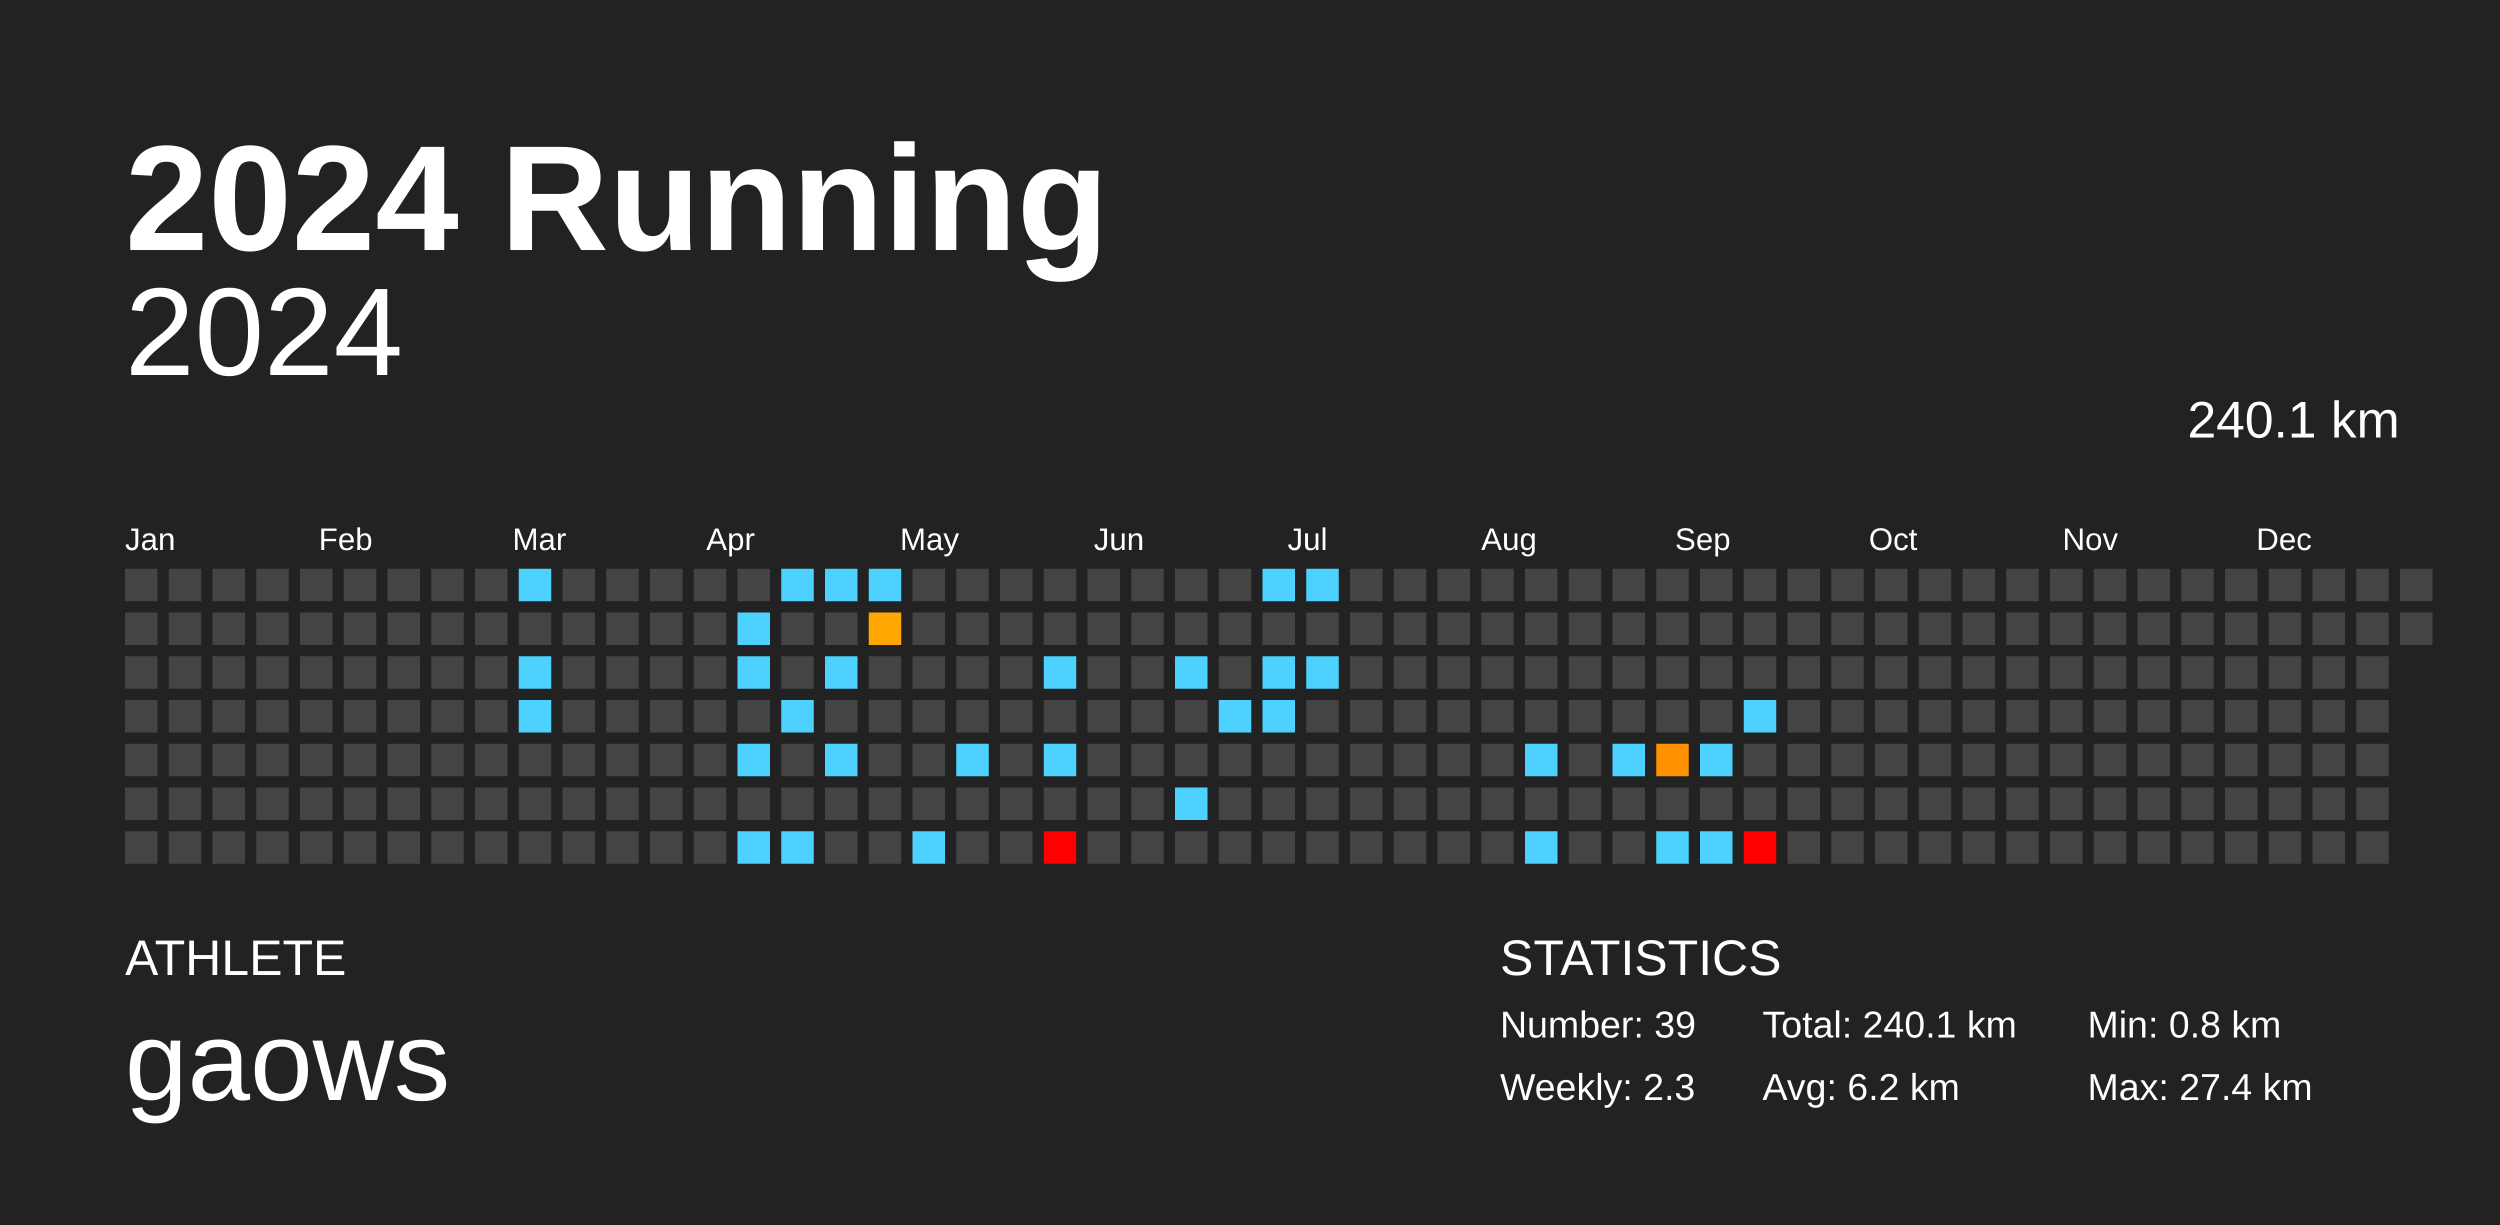
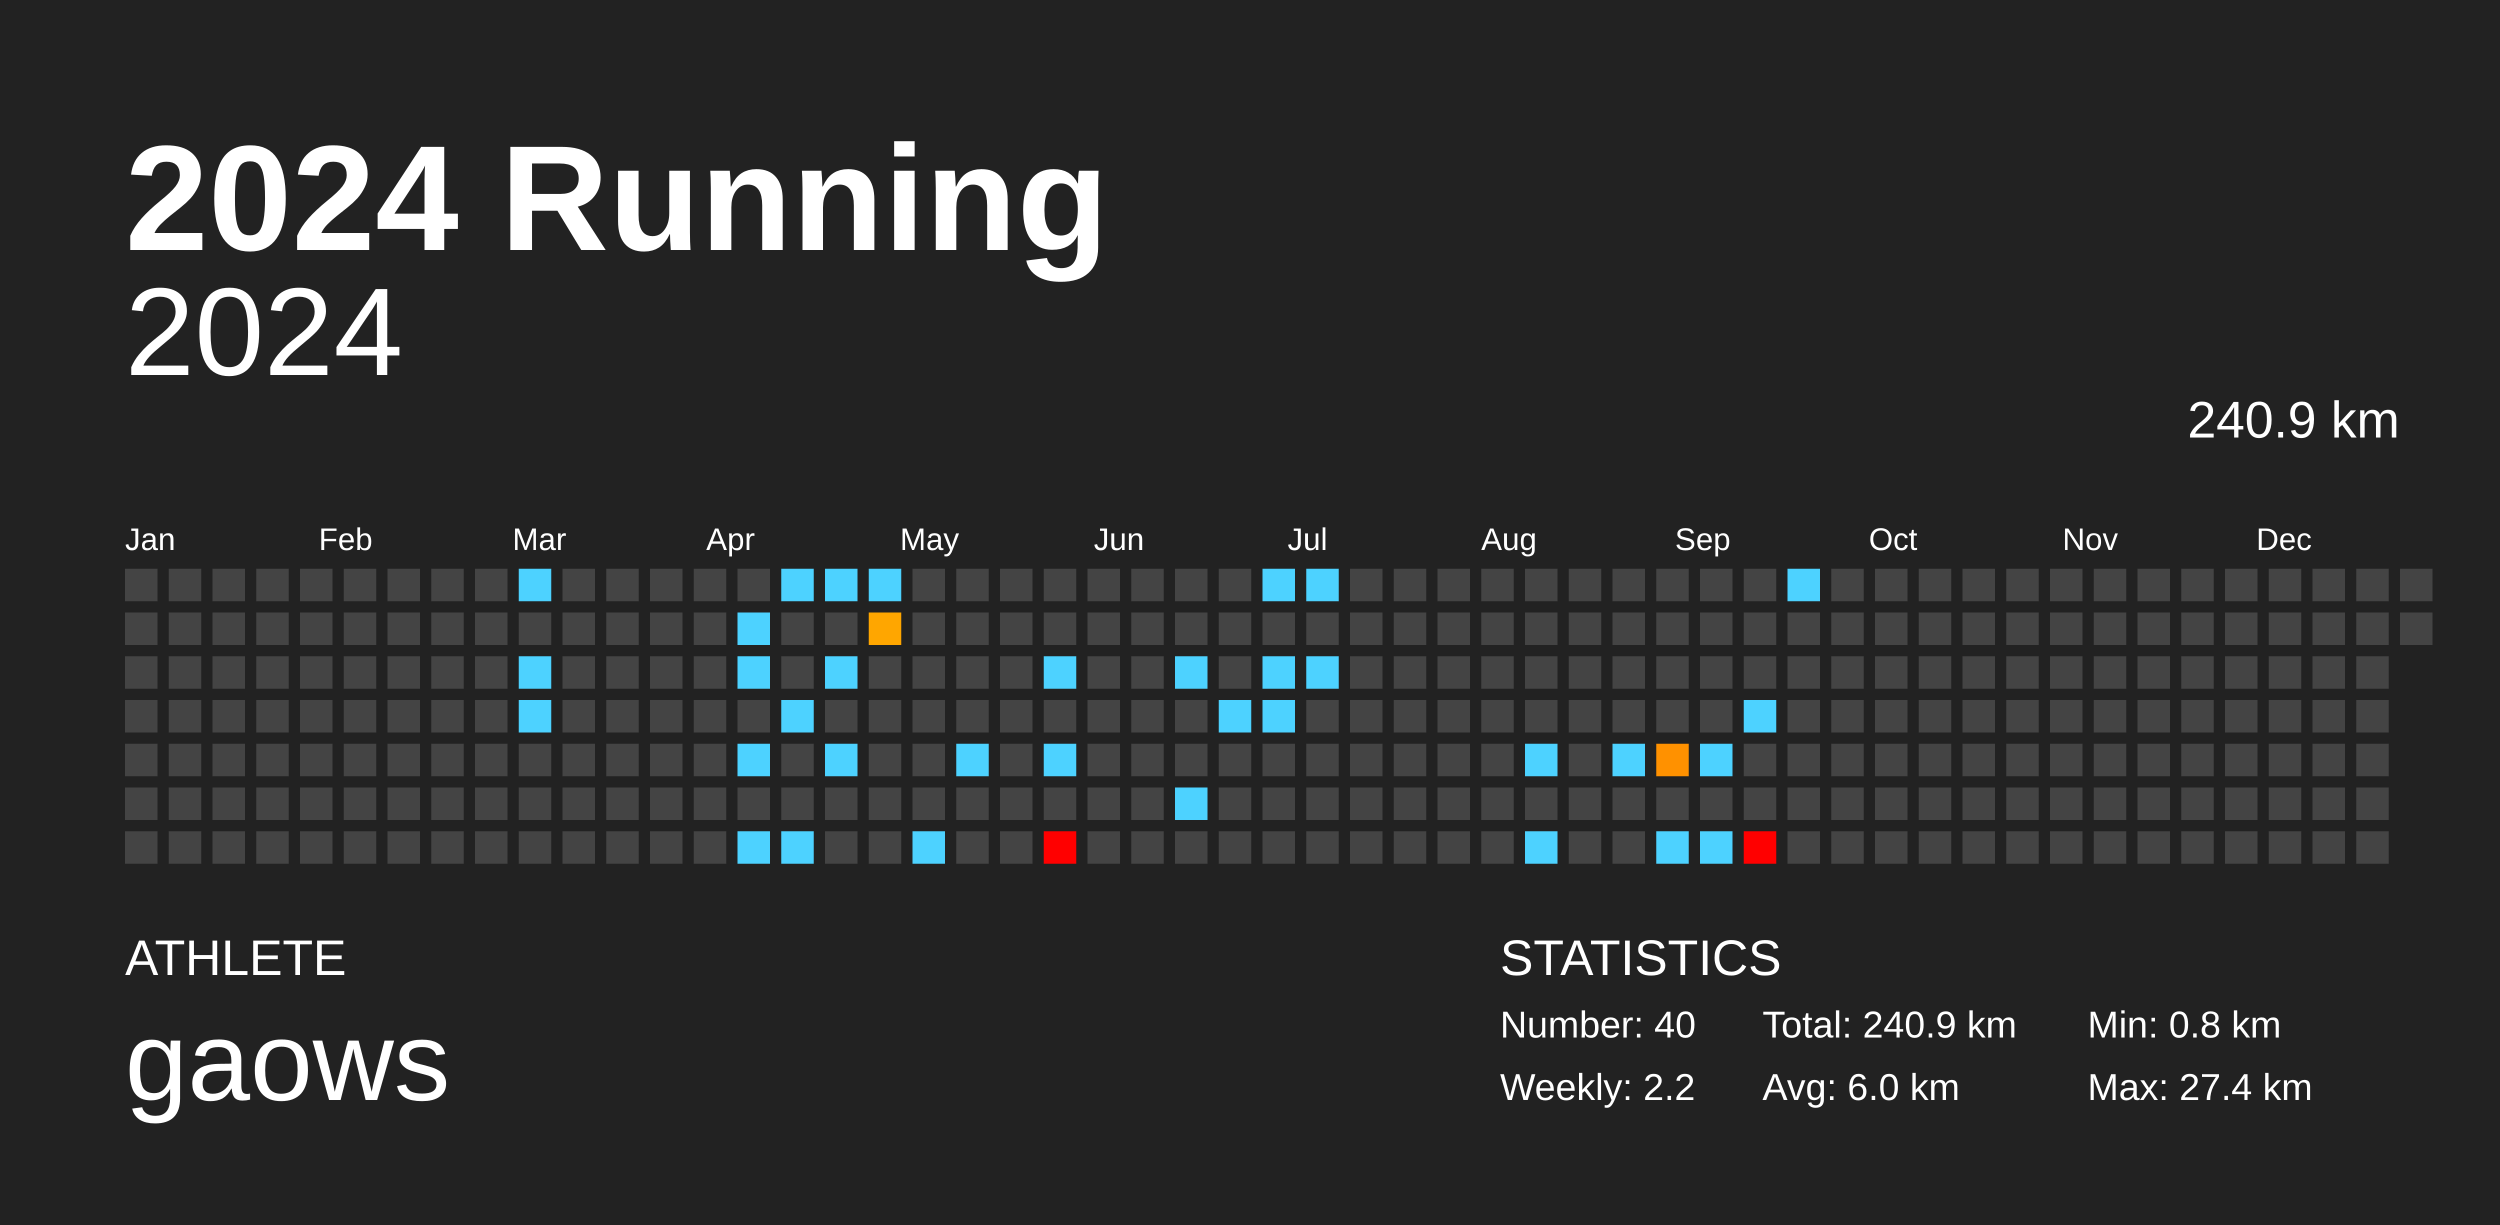
<svg xmlns="http://www.w3.org/2000/svg" baseProfile="full" height="98mm" version="1.1" viewBox="0,0,200,98" width="200mm">
  <defs />
  <rect fill="#222222" height="98" width="200" x="0" y="0" />
  <text fill="#FFFFFF" style="font-size:12px; font-family:Arial; font-weight:bold;" x="10" y="20">2024 Running</text>
  <text fill="#FFFFFF" style="font-size:4px; font-family:Arial" x="10" y="78">ATHLETE</text>
  <text fill="#FFFFFF" style="font-size:9px; font-family:Arial" x="10" y="88">gaows</text>
  <text fill="#FFFFFF" style="font-size:4px; font-family:Arial" x="120" y="78">STATISTICS</text>
-   <text fill="#FFFFFF" style="font-size:3px; font-family:Arial" x="120" y="83">Number: 39</text>
-   <text fill="#FFFFFF" style="font-size:3px; font-family:Arial" x="120" y="88">Weekly: 2.3</text>
-   <text fill="#FFFFFF" style="font-size:3px; font-family:Arial" x="141" y="83">Total: 240.1 km</text>
-   <text fill="#FFFFFF" style="font-size:3px; font-family:Arial" x="141" y="88">Avg: 6.2 km</text>
+   <text fill="#FFFFFF" style="font-size:3px; font-family:Arial" x="120" y="83">Number: 40</text>
+   <text fill="#FFFFFF" style="font-size:3px; font-family:Arial" x="120" y="88">Weekly: 2.2</text>
+   <text fill="#FFFFFF" style="font-size:3px; font-family:Arial" x="141" y="83">Total: 240.9 km</text>
+   <text fill="#FFFFFF" style="font-size:3px; font-family:Arial" x="141" y="88">Avg: 6.0 km</text>
  <text fill="#FFFFFF" style="font-size:3px; font-family:Arial" x="167" y="83">Min: 0.8 km</text>
  <text fill="#FFFFFF" style="font-size:3px; font-family:Arial" x="167" y="88">Max: 27.4 km</text>
  <text alignment-baseline="hanging" fill="#FFFFFF" style="font-size:10.0px; font-family:Arial;" x="10" y="30">2024</text>
-   <text alignment-baseline="hanging" fill="#FFFFFF" style="font-size:4.125px; font-family:Arial;" x="175" y="35">240.1 km</text>
+   <text alignment-baseline="hanging" fill="#FFFFFF" style="font-size:4.125px; font-family:Arial;" x="175" y="35">240.9 km</text>
  <text fill="#FFFFFF" style="font-size:2.5px; font-family:Arial" x="10.0" y="44">Jan</text>
  <text fill="#FFFFFF" style="font-size:2.5px; font-family:Arial" x="25.5" y="44">Feb</text>
  <text fill="#FFFFFF" style="font-size:2.5px; font-family:Arial" x="41.0" y="44">Mar</text>
  <text fill="#FFFFFF" style="font-size:2.5px; font-family:Arial" x="56.5" y="44">Apr</text>
  <text fill="#FFFFFF" style="font-size:2.5px; font-family:Arial" x="72.0" y="44">May</text>
  <text fill="#FFFFFF" style="font-size:2.5px; font-family:Arial" x="87.5" y="44">Jun</text>
  <text fill="#FFFFFF" style="font-size:2.5px; font-family:Arial" x="103.0" y="44">Jul</text>
  <text fill="#FFFFFF" style="font-size:2.5px; font-family:Arial" x="118.5" y="44">Aug</text>
  <text fill="#FFFFFF" style="font-size:2.5px; font-family:Arial" x="134.0" y="44">Sep</text>
  <text fill="#FFFFFF" style="font-size:2.5px; font-family:Arial" x="149.5" y="44">Oct</text>
  <text fill="#FFFFFF" style="font-size:2.5px; font-family:Arial" x="165.0" y="44">Nov</text>
  <text fill="#FFFFFF" style="font-size:2.5px; font-family:Arial" x="180.5" y="44">Dec</text>
  <rect fill="#444444" height="2.6" width="2.6" x="10.0" y="45.5" />
  <rect fill="#444444" height="2.6" width="2.6" x="10.0" y="49.0" />
  <rect fill="#444444" height="2.6" width="2.6" x="10.0" y="52.5" />
  <rect fill="#444444" height="2.6" width="2.6" x="10.0" y="56.0" />
  <rect fill="#444444" height="2.6" width="2.6" x="10.0" y="59.5" />
  <rect fill="#444444" height="2.6" width="2.6" x="10.0" y="63.0" />
  <rect fill="#444444" height="2.6" width="2.6" x="10.0" y="66.5" />
  <rect fill="#444444" height="2.6" width="2.6" x="13.5" y="45.5" />
  <rect fill="#444444" height="2.6" width="2.6" x="13.5" y="49.0" />
  <rect fill="#444444" height="2.6" width="2.6" x="13.5" y="52.5" />
  <rect fill="#444444" height="2.6" width="2.6" x="13.5" y="56.0" />
  <rect fill="#444444" height="2.6" width="2.6" x="13.5" y="59.5" />
  <rect fill="#444444" height="2.6" width="2.6" x="13.5" y="63.0" />
  <rect fill="#444444" height="2.6" width="2.6" x="13.5" y="66.5" />
  <rect fill="#444444" height="2.6" width="2.6" x="17.0" y="45.5" />
  <rect fill="#444444" height="2.6" width="2.6" x="17.0" y="49.0" />
  <rect fill="#444444" height="2.6" width="2.6" x="17.0" y="52.5" />
  <rect fill="#444444" height="2.6" width="2.6" x="17.0" y="56.0" />
  <rect fill="#444444" height="2.6" width="2.6" x="17.0" y="59.5" />
  <rect fill="#444444" height="2.6" width="2.6" x="17.0" y="63.0" />
  <rect fill="#444444" height="2.6" width="2.6" x="17.0" y="66.5" />
  <rect fill="#444444" height="2.6" width="2.6" x="20.5" y="45.5" />
  <rect fill="#444444" height="2.6" width="2.6" x="20.5" y="49.0" />
  <rect fill="#444444" height="2.6" width="2.6" x="20.5" y="52.5" />
  <rect fill="#444444" height="2.6" width="2.6" x="20.5" y="56.0" />
  <rect fill="#444444" height="2.6" width="2.6" x="20.5" y="59.5" />
  <rect fill="#444444" height="2.6" width="2.6" x="20.5" y="63.0" />
  <rect fill="#444444" height="2.6" width="2.6" x="20.5" y="66.5" />
  <rect fill="#444444" height="2.6" width="2.6" x="24.0" y="45.5" />
  <rect fill="#444444" height="2.6" width="2.6" x="24.0" y="49.0" />
  <rect fill="#444444" height="2.6" width="2.6" x="24.0" y="52.5" />
  <rect fill="#444444" height="2.6" width="2.6" x="24.0" y="56.0" />
  <rect fill="#444444" height="2.6" width="2.6" x="24.0" y="59.5" />
  <rect fill="#444444" height="2.6" width="2.6" x="24.0" y="63.0" />
  <rect fill="#444444" height="2.6" width="2.6" x="24.0" y="66.5" />
  <rect fill="#444444" height="2.6" width="2.6" x="27.5" y="45.5" />
  <rect fill="#444444" height="2.6" width="2.6" x="27.5" y="49.0" />
  <rect fill="#444444" height="2.6" width="2.6" x="27.5" y="52.5" />
  <rect fill="#444444" height="2.6" width="2.6" x="27.5" y="56.0" />
  <rect fill="#444444" height="2.6" width="2.6" x="27.5" y="59.5" />
  <rect fill="#444444" height="2.6" width="2.6" x="27.5" y="63.0" />
  <rect fill="#444444" height="2.6" width="2.6" x="27.5" y="66.5" />
  <rect fill="#444444" height="2.6" width="2.6" x="31.0" y="45.5" />
  <rect fill="#444444" height="2.6" width="2.6" x="31.0" y="49.0" />
  <rect fill="#444444" height="2.6" width="2.6" x="31.0" y="52.5" />
  <rect fill="#444444" height="2.6" width="2.6" x="31.0" y="56.0" />
  <rect fill="#444444" height="2.6" width="2.6" x="31.0" y="59.5" />
  <rect fill="#444444" height="2.6" width="2.6" x="31.0" y="63.0" />
  <rect fill="#444444" height="2.6" width="2.6" x="31.0" y="66.5" />
  <rect fill="#444444" height="2.6" width="2.6" x="34.5" y="45.5" />
  <rect fill="#444444" height="2.6" width="2.6" x="34.5" y="49.0" />
  <rect fill="#444444" height="2.6" width="2.6" x="34.5" y="52.5" />
  <rect fill="#444444" height="2.6" width="2.6" x="34.5" y="56.0" />
  <rect fill="#444444" height="2.6" width="2.6" x="34.5" y="59.5" />
  <rect fill="#444444" height="2.6" width="2.6" x="34.5" y="63.0" />
  <rect fill="#444444" height="2.6" width="2.6" x="34.5" y="66.5" />
  <rect fill="#444444" height="2.6" width="2.6" x="38.0" y="45.5" />
  <rect fill="#444444" height="2.6" width="2.6" x="38.0" y="49.0" />
  <rect fill="#444444" height="2.6" width="2.6" x="38.0" y="52.5" />
  <rect fill="#444444" height="2.6" width="2.6" x="38.0" y="56.0" />
  <rect fill="#444444" height="2.6" width="2.6" x="38.0" y="59.5" />
  <rect fill="#444444" height="2.6" width="2.6" x="38.0" y="63.0" />
  <rect fill="#444444" height="2.6" width="2.6" x="38.0" y="66.5" />
  <rect fill="#4dd2ff" height="2.6" width="2.6" x="41.5" y="45.5" />
  <rect fill="#444444" height="2.6" width="2.6" x="41.5" y="49.0" />
  <rect fill="#4dd2ff" height="2.6" width="2.6" x="41.5" y="52.5" />
  <rect fill="#4dd2ff" height="2.6" width="2.6" x="41.5" y="56.0" />
  <rect fill="#444444" height="2.6" width="2.6" x="41.5" y="59.5" />
  <rect fill="#444444" height="2.6" width="2.6" x="41.5" y="63.0" />
  <rect fill="#444444" height="2.6" width="2.6" x="41.5" y="66.5" />
  <rect fill="#444444" height="2.6" width="2.6" x="45.0" y="45.5" />
  <rect fill="#444444" height="2.6" width="2.6" x="45.0" y="49.0" />
  <rect fill="#444444" height="2.6" width="2.6" x="45.0" y="52.5" />
  <rect fill="#444444" height="2.6" width="2.6" x="45.0" y="56.0" />
  <rect fill="#444444" height="2.6" width="2.6" x="45.0" y="59.5" />
  <rect fill="#444444" height="2.6" width="2.6" x="45.0" y="63.0" />
  <rect fill="#444444" height="2.6" width="2.6" x="45.0" y="66.5" />
  <rect fill="#444444" height="2.6" width="2.6" x="48.5" y="45.5" />
  <rect fill="#444444" height="2.6" width="2.6" x="48.5" y="49.0" />
  <rect fill="#444444" height="2.6" width="2.6" x="48.5" y="52.5" />
  <rect fill="#444444" height="2.6" width="2.6" x="48.5" y="56.0" />
  <rect fill="#444444" height="2.6" width="2.6" x="48.5" y="59.5" />
  <rect fill="#444444" height="2.6" width="2.6" x="48.5" y="63.0" />
  <rect fill="#444444" height="2.6" width="2.6" x="48.5" y="66.5" />
  <rect fill="#444444" height="2.6" width="2.6" x="52.0" y="45.5" />
  <rect fill="#444444" height="2.6" width="2.6" x="52.0" y="49.0" />
  <rect fill="#444444" height="2.6" width="2.6" x="52.0" y="52.5" />
  <rect fill="#444444" height="2.6" width="2.6" x="52.0" y="56.0" />
  <rect fill="#444444" height="2.6" width="2.6" x="52.0" y="59.5" />
  <rect fill="#444444" height="2.6" width="2.6" x="52.0" y="63.0" />
  <rect fill="#444444" height="2.6" width="2.6" x="52.0" y="66.5" />
  <rect fill="#444444" height="2.6" width="2.6" x="55.5" y="45.5" />
  <rect fill="#444444" height="2.6" width="2.6" x="55.5" y="49.0" />
  <rect fill="#444444" height="2.6" width="2.6" x="55.5" y="52.5" />
  <rect fill="#444444" height="2.6" width="2.6" x="55.5" y="56.0" />
  <rect fill="#444444" height="2.6" width="2.6" x="55.5" y="59.5" />
  <rect fill="#444444" height="2.6" width="2.6" x="55.5" y="63.0" />
  <rect fill="#444444" height="2.6" width="2.6" x="55.5" y="66.5" />
  <rect fill="#444444" height="2.6" width="2.6" x="59.0" y="45.5" />
  <rect fill="#4dd2ff" height="2.6" width="2.6" x="59.0" y="49.0" />
  <rect fill="#4dd2ff" height="2.6" width="2.6" x="59.0" y="52.5" />
  <rect fill="#444444" height="2.6" width="2.6" x="59.0" y="56.0" />
  <rect fill="#4dd2ff" height="2.6" width="2.6" x="59.0" y="59.5" />
  <rect fill="#444444" height="2.6" width="2.6" x="59.0" y="63.0" />
  <rect fill="#4dd2ff" height="2.6" width="2.6" x="59.0" y="66.5" />
  <rect fill="#4dd2ff" height="2.6" width="2.6" x="62.5" y="45.5" />
  <rect fill="#444444" height="2.6" width="2.6" x="62.5" y="49.0" />
  <rect fill="#444444" height="2.6" width="2.6" x="62.5" y="52.5" />
  <rect fill="#4dd2ff" height="2.6" width="2.6" x="62.5" y="56.0" />
  <rect fill="#444444" height="2.6" width="2.6" x="62.5" y="59.5" />
  <rect fill="#444444" height="2.6" width="2.6" x="62.5" y="63.0" />
  <rect fill="#4dd2ff" height="2.6" width="2.6" x="62.5" y="66.5" />
  <rect fill="#4dd2ff" height="2.6" width="2.6" x="66.0" y="45.5" />
  <rect fill="#444444" height="2.6" width="2.6" x="66.0" y="49.0" />
  <rect fill="#4dd2ff" height="2.6" width="2.6" x="66.0" y="52.5" />
  <rect fill="#444444" height="2.6" width="2.6" x="66.0" y="56.0" />
  <rect fill="#4dd2ff" height="2.6" width="2.6" x="66.0" y="59.5" />
  <rect fill="#444444" height="2.6" width="2.6" x="66.0" y="63.0" />
  <rect fill="#444444" height="2.6" width="2.6" x="66.0" y="66.5" />
  <rect fill="#4dd2ff" height="2.6" width="2.6" x="69.5" y="45.5" />
-   <rect fill="#ffa700" height="2.6" width="2.6" x="69.5" y="49.0" />
+   <rect fill="#ffa600" height="2.6" width="2.6" x="69.5" y="49.0" />
  <rect fill="#444444" height="2.6" width="2.6" x="69.5" y="52.5" />
  <rect fill="#444444" height="2.6" width="2.6" x="69.5" y="56.0" />
  <rect fill="#444444" height="2.6" width="2.6" x="69.5" y="59.5" />
  <rect fill="#444444" height="2.6" width="2.6" x="69.5" y="63.0" />
  <rect fill="#444444" height="2.6" width="2.6" x="69.5" y="66.5" />
  <rect fill="#444444" height="2.6" width="2.6" x="73.0" y="45.5" />
  <rect fill="#444444" height="2.6" width="2.6" x="73.0" y="49.0" />
  <rect fill="#444444" height="2.6" width="2.6" x="73.0" y="52.5" />
  <rect fill="#444444" height="2.6" width="2.6" x="73.0" y="56.0" />
  <rect fill="#444444" height="2.6" width="2.6" x="73.0" y="59.5" />
  <rect fill="#444444" height="2.6" width="2.6" x="73.0" y="63.0" />
  <rect fill="#4dd2ff" height="2.6" width="2.6" x="73.0" y="66.5" />
  <rect fill="#444444" height="2.6" width="2.6" x="76.5" y="45.5" />
  <rect fill="#444444" height="2.6" width="2.6" x="76.5" y="49.0" />
  <rect fill="#444444" height="2.6" width="2.6" x="76.5" y="52.5" />
  <rect fill="#444444" height="2.6" width="2.6" x="76.5" y="56.0" />
  <rect fill="#4dd2ff" height="2.6" width="2.6" x="76.5" y="59.5" />
  <rect fill="#444444" height="2.6" width="2.6" x="76.5" y="63.0" />
  <rect fill="#444444" height="2.6" width="2.6" x="76.5" y="66.5" />
  <rect fill="#444444" height="2.6" width="2.6" x="80.0" y="45.5" />
  <rect fill="#444444" height="2.6" width="2.6" x="80.0" y="49.0" />
  <rect fill="#444444" height="2.6" width="2.6" x="80.0" y="52.5" />
  <rect fill="#444444" height="2.6" width="2.6" x="80.0" y="56.0" />
  <rect fill="#444444" height="2.6" width="2.6" x="80.0" y="59.5" />
  <rect fill="#444444" height="2.6" width="2.6" x="80.0" y="63.0" />
  <rect fill="#444444" height="2.6" width="2.6" x="80.0" y="66.5" />
  <rect fill="#444444" height="2.6" width="2.6" x="83.5" y="45.5" />
  <rect fill="#444444" height="2.6" width="2.6" x="83.5" y="49.0" />
  <rect fill="#4dd2ff" height="2.6" width="2.6" x="83.5" y="52.5" />
  <rect fill="#444444" height="2.6" width="2.6" x="83.5" y="56.0" />
  <rect fill="#4dd2ff" height="2.6" width="2.6" x="83.5" y="59.5" />
  <rect fill="#444444" height="2.6" width="2.6" x="83.5" y="63.0" />
  <rect fill="red" height="2.6" width="2.6" x="83.5" y="66.5" />
  <rect fill="#444444" height="2.6" width="2.6" x="87.0" y="45.5" />
  <rect fill="#444444" height="2.6" width="2.6" x="87.0" y="49.0" />
  <rect fill="#444444" height="2.6" width="2.6" x="87.0" y="52.5" />
  <rect fill="#444444" height="2.6" width="2.6" x="87.0" y="56.0" />
  <rect fill="#444444" height="2.6" width="2.6" x="87.0" y="59.5" />
  <rect fill="#444444" height="2.6" width="2.6" x="87.0" y="63.0" />
  <rect fill="#444444" height="2.6" width="2.6" x="87.0" y="66.5" />
  <rect fill="#444444" height="2.6" width="2.6" x="90.5" y="45.5" />
  <rect fill="#444444" height="2.6" width="2.6" x="90.5" y="49.0" />
  <rect fill="#444444" height="2.6" width="2.6" x="90.5" y="52.5" />
  <rect fill="#444444" height="2.6" width="2.6" x="90.5" y="56.0" />
  <rect fill="#444444" height="2.6" width="2.6" x="90.5" y="59.5" />
  <rect fill="#444444" height="2.6" width="2.6" x="90.5" y="63.0" />
  <rect fill="#444444" height="2.6" width="2.6" x="90.5" y="66.5" />
  <rect fill="#444444" height="2.6" width="2.6" x="94.0" y="45.5" />
  <rect fill="#444444" height="2.6" width="2.6" x="94.0" y="49.0" />
  <rect fill="#4dd2ff" height="2.6" width="2.6" x="94.0" y="52.5" />
  <rect fill="#444444" height="2.6" width="2.6" x="94.0" y="56.0" />
  <rect fill="#444444" height="2.6" width="2.6" x="94.0" y="59.5" />
  <rect fill="#4dd2ff" height="2.6" width="2.6" x="94.0" y="63.0" />
  <rect fill="#444444" height="2.6" width="2.6" x="94.0" y="66.5" />
  <rect fill="#444444" height="2.6" width="2.6" x="97.5" y="45.5" />
  <rect fill="#444444" height="2.6" width="2.6" x="97.5" y="49.0" />
  <rect fill="#444444" height="2.6" width="2.6" x="97.5" y="52.5" />
  <rect fill="#4dd2ff" height="2.6" width="2.6" x="97.5" y="56.0" />
  <rect fill="#444444" height="2.6" width="2.6" x="97.5" y="59.5" />
  <rect fill="#444444" height="2.6" width="2.6" x="97.5" y="63.0" />
  <rect fill="#444444" height="2.6" width="2.6" x="97.5" y="66.5" />
  <rect fill="#4dd2ff" height="2.6" width="2.6" x="101.0" y="45.5" />
  <rect fill="#444444" height="2.6" width="2.6" x="101.0" y="49.0" />
  <rect fill="#4dd2ff" height="2.6" width="2.6" x="101.0" y="52.5" />
  <rect fill="#4dd2ff" height="2.6" width="2.6" x="101.0" y="56.0" />
  <rect fill="#444444" height="2.6" width="2.6" x="101.0" y="59.5" />
  <rect fill="#444444" height="2.6" width="2.6" x="101.0" y="63.0" />
  <rect fill="#444444" height="2.6" width="2.6" x="101.0" y="66.5" />
  <rect fill="#4dd2ff" height="2.6" width="2.6" x="104.5" y="45.5" />
  <rect fill="#444444" height="2.6" width="2.6" x="104.5" y="49.0" />
  <rect fill="#4dd2ff" height="2.6" width="2.6" x="104.5" y="52.5" />
  <rect fill="#444444" height="2.6" width="2.6" x="104.5" y="56.0" />
  <rect fill="#444444" height="2.6" width="2.6" x="104.5" y="59.5" />
  <rect fill="#444444" height="2.6" width="2.6" x="104.5" y="63.0" />
  <rect fill="#444444" height="2.6" width="2.6" x="104.5" y="66.5" />
  <rect fill="#444444" height="2.6" width="2.6" x="108.0" y="45.5" />
  <rect fill="#444444" height="2.6" width="2.6" x="108.0" y="49.0" />
  <rect fill="#444444" height="2.6" width="2.6" x="108.0" y="52.5" />
  <rect fill="#444444" height="2.6" width="2.6" x="108.0" y="56.0" />
  <rect fill="#444444" height="2.6" width="2.6" x="108.0" y="59.5" />
  <rect fill="#444444" height="2.6" width="2.6" x="108.0" y="63.0" />
  <rect fill="#444444" height="2.6" width="2.6" x="108.0" y="66.5" />
  <rect fill="#444444" height="2.6" width="2.6" x="111.5" y="45.5" />
  <rect fill="#444444" height="2.6" width="2.6" x="111.5" y="49.0" />
  <rect fill="#444444" height="2.6" width="2.6" x="111.5" y="52.5" />
  <rect fill="#444444" height="2.6" width="2.6" x="111.5" y="56.0" />
  <rect fill="#444444" height="2.6" width="2.6" x="111.5" y="59.5" />
  <rect fill="#444444" height="2.6" width="2.6" x="111.5" y="63.0" />
  <rect fill="#444444" height="2.6" width="2.6" x="111.5" y="66.5" />
  <rect fill="#444444" height="2.6" width="2.6" x="115.0" y="45.5" />
  <rect fill="#444444" height="2.6" width="2.6" x="115.0" y="49.0" />
  <rect fill="#444444" height="2.6" width="2.6" x="115.0" y="52.5" />
  <rect fill="#444444" height="2.6" width="2.6" x="115.0" y="56.0" />
  <rect fill="#444444" height="2.6" width="2.6" x="115.0" y="59.5" />
  <rect fill="#444444" height="2.6" width="2.6" x="115.0" y="63.0" />
  <rect fill="#444444" height="2.6" width="2.6" x="115.0" y="66.5" />
  <rect fill="#444444" height="2.6" width="2.6" x="118.5" y="45.5" />
  <rect fill="#444444" height="2.6" width="2.6" x="118.5" y="49.0" />
  <rect fill="#444444" height="2.6" width="2.6" x="118.5" y="52.5" />
  <rect fill="#444444" height="2.6" width="2.6" x="118.5" y="56.0" />
  <rect fill="#444444" height="2.6" width="2.6" x="118.5" y="59.5" />
  <rect fill="#444444" height="2.6" width="2.6" x="118.5" y="63.0" />
  <rect fill="#444444" height="2.6" width="2.6" x="118.5" y="66.5" />
  <rect fill="#444444" height="2.6" width="2.6" x="122.0" y="45.5" />
  <rect fill="#444444" height="2.6" width="2.6" x="122.0" y="49.0" />
  <rect fill="#444444" height="2.6" width="2.6" x="122.0" y="52.5" />
  <rect fill="#444444" height="2.6" width="2.6" x="122.0" y="56.0" />
  <rect fill="#4dd2ff" height="2.6" width="2.6" x="122.0" y="59.5" />
  <rect fill="#444444" height="2.6" width="2.6" x="122.0" y="63.0" />
  <rect fill="#4dd2ff" height="2.6" width="2.6" x="122.0" y="66.5" />
  <rect fill="#444444" height="2.6" width="2.6" x="125.5" y="45.5" />
  <rect fill="#444444" height="2.6" width="2.6" x="125.5" y="49.0" />
  <rect fill="#444444" height="2.6" width="2.6" x="125.5" y="52.5" />
  <rect fill="#444444" height="2.6" width="2.6" x="125.5" y="56.0" />
  <rect fill="#444444" height="2.6" width="2.6" x="125.5" y="59.5" />
  <rect fill="#444444" height="2.6" width="2.6" x="125.5" y="63.0" />
  <rect fill="#444444" height="2.6" width="2.6" x="125.5" y="66.5" />
  <rect fill="#444444" height="2.6" width="2.6" x="129.0" y="45.5" />
  <rect fill="#444444" height="2.6" width="2.6" x="129.0" y="49.0" />
  <rect fill="#444444" height="2.6" width="2.6" x="129.0" y="52.5" />
  <rect fill="#444444" height="2.6" width="2.6" x="129.0" y="56.0" />
  <rect fill="#4dd2ff" height="2.6" width="2.6" x="129.0" y="59.5" />
  <rect fill="#444444" height="2.6" width="2.6" x="129.0" y="63.0" />
  <rect fill="#444444" height="2.6" width="2.6" x="129.0" y="66.5" />
  <rect fill="#444444" height="2.6" width="2.6" x="132.5" y="45.5" />
  <rect fill="#444444" height="2.6" width="2.6" x="132.5" y="49.0" />
  <rect fill="#444444" height="2.6" width="2.6" x="132.5" y="52.5" />
  <rect fill="#444444" height="2.6" width="2.6" x="132.5" y="56.0" />
  <rect fill="#ff9100" height="2.6" width="2.6" x="132.5" y="59.5" />
  <rect fill="#444444" height="2.6" width="2.6" x="132.5" y="63.0" />
  <rect fill="#4dd2ff" height="2.6" width="2.6" x="132.5" y="66.5" />
  <rect fill="#444444" height="2.6" width="2.6" x="136.0" y="45.5" />
  <rect fill="#444444" height="2.6" width="2.6" x="136.0" y="49.0" />
  <rect fill="#444444" height="2.6" width="2.6" x="136.0" y="52.5" />
  <rect fill="#444444" height="2.6" width="2.6" x="136.0" y="56.0" />
  <rect fill="#4dd2ff" height="2.6" width="2.6" x="136.0" y="59.5" />
  <rect fill="#444444" height="2.6" width="2.6" x="136.0" y="63.0" />
  <rect fill="#4dd2ff" height="2.6" width="2.6" x="136.0" y="66.5" />
  <rect fill="#444444" height="2.6" width="2.6" x="139.5" y="45.5" />
  <rect fill="#444444" height="2.6" width="2.6" x="139.5" y="49.0" />
  <rect fill="#444444" height="2.6" width="2.6" x="139.5" y="52.5" />
  <rect fill="#4dd2ff" height="2.6" width="2.6" x="139.5" y="56.0" />
  <rect fill="#444444" height="2.6" width="2.6" x="139.5" y="59.5" />
  <rect fill="#444444" height="2.6" width="2.6" x="139.5" y="63.0" />
  <rect fill="red" height="2.6" width="2.6" x="139.5" y="66.5" />
-   <rect fill="#444444" height="2.6" width="2.6" x="143.0" y="45.5" />
+   <rect fill="#4dd2ff" height="2.6" width="2.6" x="143.0" y="45.5" />
  <rect fill="#444444" height="2.6" width="2.6" x="143.0" y="49.0" />
  <rect fill="#444444" height="2.6" width="2.6" x="143.0" y="52.5" />
  <rect fill="#444444" height="2.6" width="2.6" x="143.0" y="56.0" />
  <rect fill="#444444" height="2.6" width="2.6" x="143.0" y="59.5" />
  <rect fill="#444444" height="2.6" width="2.6" x="143.0" y="63.0" />
  <rect fill="#444444" height="2.6" width="2.6" x="143.0" y="66.5" />
  <rect fill="#444444" height="2.6" width="2.6" x="146.5" y="45.5" />
  <rect fill="#444444" height="2.6" width="2.6" x="146.5" y="49.0" />
  <rect fill="#444444" height="2.6" width="2.6" x="146.5" y="52.5" />
  <rect fill="#444444" height="2.6" width="2.6" x="146.5" y="56.0" />
  <rect fill="#444444" height="2.6" width="2.6" x="146.5" y="59.5" />
  <rect fill="#444444" height="2.6" width="2.6" x="146.5" y="63.0" />
  <rect fill="#444444" height="2.6" width="2.6" x="146.5" y="66.5" />
  <rect fill="#444444" height="2.6" width="2.6" x="150.0" y="45.5" />
  <rect fill="#444444" height="2.6" width="2.6" x="150.0" y="49.0" />
  <rect fill="#444444" height="2.6" width="2.6" x="150.0" y="52.5" />
  <rect fill="#444444" height="2.6" width="2.6" x="150.0" y="56.0" />
  <rect fill="#444444" height="2.6" width="2.6" x="150.0" y="59.5" />
  <rect fill="#444444" height="2.6" width="2.6" x="150.0" y="63.0" />
  <rect fill="#444444" height="2.6" width="2.6" x="150.0" y="66.5" />
  <rect fill="#444444" height="2.6" width="2.6" x="153.5" y="45.5" />
  <rect fill="#444444" height="2.6" width="2.6" x="153.5" y="49.0" />
  <rect fill="#444444" height="2.6" width="2.6" x="153.5" y="52.5" />
  <rect fill="#444444" height="2.6" width="2.6" x="153.5" y="56.0" />
  <rect fill="#444444" height="2.6" width="2.6" x="153.5" y="59.5" />
  <rect fill="#444444" height="2.6" width="2.6" x="153.5" y="63.0" />
  <rect fill="#444444" height="2.6" width="2.6" x="153.5" y="66.5" />
  <rect fill="#444444" height="2.6" width="2.6" x="157.0" y="45.5" />
  <rect fill="#444444" height="2.6" width="2.6" x="157.0" y="49.0" />
  <rect fill="#444444" height="2.6" width="2.6" x="157.0" y="52.5" />
  <rect fill="#444444" height="2.6" width="2.6" x="157.0" y="56.0" />
  <rect fill="#444444" height="2.6" width="2.6" x="157.0" y="59.5" />
  <rect fill="#444444" height="2.6" width="2.6" x="157.0" y="63.0" />
  <rect fill="#444444" height="2.6" width="2.6" x="157.0" y="66.5" />
  <rect fill="#444444" height="2.6" width="2.6" x="160.5" y="45.5" />
  <rect fill="#444444" height="2.6" width="2.6" x="160.5" y="49.0" />
  <rect fill="#444444" height="2.6" width="2.6" x="160.5" y="52.5" />
  <rect fill="#444444" height="2.6" width="2.6" x="160.5" y="56.0" />
  <rect fill="#444444" height="2.6" width="2.6" x="160.5" y="59.5" />
  <rect fill="#444444" height="2.6" width="2.6" x="160.5" y="63.0" />
  <rect fill="#444444" height="2.6" width="2.6" x="160.5" y="66.5" />
  <rect fill="#444444" height="2.6" width="2.6" x="164.0" y="45.5" />
  <rect fill="#444444" height="2.6" width="2.6" x="164.0" y="49.0" />
  <rect fill="#444444" height="2.6" width="2.6" x="164.0" y="52.5" />
  <rect fill="#444444" height="2.6" width="2.6" x="164.0" y="56.0" />
  <rect fill="#444444" height="2.6" width="2.6" x="164.0" y="59.5" />
  <rect fill="#444444" height="2.6" width="2.6" x="164.0" y="63.0" />
  <rect fill="#444444" height="2.6" width="2.6" x="164.0" y="66.5" />
  <rect fill="#444444" height="2.6" width="2.6" x="167.5" y="45.5" />
  <rect fill="#444444" height="2.6" width="2.6" x="167.5" y="49.0" />
  <rect fill="#444444" height="2.6" width="2.6" x="167.5" y="52.5" />
  <rect fill="#444444" height="2.6" width="2.6" x="167.5" y="56.0" />
  <rect fill="#444444" height="2.6" width="2.6" x="167.5" y="59.5" />
  <rect fill="#444444" height="2.6" width="2.6" x="167.5" y="63.0" />
  <rect fill="#444444" height="2.6" width="2.6" x="167.5" y="66.5" />
  <rect fill="#444444" height="2.6" width="2.6" x="171.0" y="45.5" />
  <rect fill="#444444" height="2.6" width="2.6" x="171.0" y="49.0" />
  <rect fill="#444444" height="2.6" width="2.6" x="171.0" y="52.5" />
  <rect fill="#444444" height="2.6" width="2.6" x="171.0" y="56.0" />
  <rect fill="#444444" height="2.6" width="2.6" x="171.0" y="59.5" />
  <rect fill="#444444" height="2.6" width="2.6" x="171.0" y="63.0" />
  <rect fill="#444444" height="2.6" width="2.6" x="171.0" y="66.5" />
  <rect fill="#444444" height="2.6" width="2.6" x="174.5" y="45.5" />
  <rect fill="#444444" height="2.6" width="2.6" x="174.5" y="49.0" />
  <rect fill="#444444" height="2.6" width="2.6" x="174.5" y="52.5" />
  <rect fill="#444444" height="2.6" width="2.6" x="174.5" y="56.0" />
  <rect fill="#444444" height="2.6" width="2.6" x="174.5" y="59.5" />
  <rect fill="#444444" height="2.6" width="2.6" x="174.5" y="63.0" />
  <rect fill="#444444" height="2.6" width="2.6" x="174.5" y="66.5" />
  <rect fill="#444444" height="2.6" width="2.6" x="178.0" y="45.5" />
  <rect fill="#444444" height="2.6" width="2.6" x="178.0" y="49.0" />
  <rect fill="#444444" height="2.6" width="2.6" x="178.0" y="52.5" />
  <rect fill="#444444" height="2.6" width="2.6" x="178.0" y="56.0" />
  <rect fill="#444444" height="2.6" width="2.6" x="178.0" y="59.5" />
  <rect fill="#444444" height="2.6" width="2.6" x="178.0" y="63.0" />
  <rect fill="#444444" height="2.6" width="2.6" x="178.0" y="66.5" />
  <rect fill="#444444" height="2.6" width="2.6" x="181.5" y="45.5" />
  <rect fill="#444444" height="2.6" width="2.6" x="181.5" y="49.0" />
  <rect fill="#444444" height="2.6" width="2.6" x="181.5" y="52.5" />
  <rect fill="#444444" height="2.6" width="2.6" x="181.5" y="56.0" />
  <rect fill="#444444" height="2.6" width="2.6" x="181.5" y="59.5" />
  <rect fill="#444444" height="2.6" width="2.6" x="181.5" y="63.0" />
  <rect fill="#444444" height="2.6" width="2.6" x="181.5" y="66.5" />
  <rect fill="#444444" height="2.6" width="2.6" x="185.0" y="45.5" />
  <rect fill="#444444" height="2.6" width="2.6" x="185.0" y="49.0" />
  <rect fill="#444444" height="2.6" width="2.6" x="185.0" y="52.5" />
  <rect fill="#444444" height="2.6" width="2.6" x="185.0" y="56.0" />
  <rect fill="#444444" height="2.6" width="2.6" x="185.0" y="59.5" />
  <rect fill="#444444" height="2.6" width="2.6" x="185.0" y="63.0" />
  <rect fill="#444444" height="2.6" width="2.6" x="185.0" y="66.5" />
  <rect fill="#444444" height="2.6" width="2.6" x="188.5" y="45.5" />
  <rect fill="#444444" height="2.6" width="2.6" x="188.5" y="49.0" />
  <rect fill="#444444" height="2.6" width="2.6" x="188.5" y="52.5" />
  <rect fill="#444444" height="2.6" width="2.6" x="188.5" y="56.0" />
  <rect fill="#444444" height="2.6" width="2.6" x="188.5" y="59.5" />
  <rect fill="#444444" height="2.6" width="2.6" x="188.5" y="63.0" />
  <rect fill="#444444" height="2.6" width="2.6" x="188.5" y="66.5" />
  <rect fill="#444444" height="2.6" width="2.6" x="192.0" y="45.5" />
  <rect fill="#444444" height="2.6" width="2.6" x="192.0" y="49.0" />
</svg>
